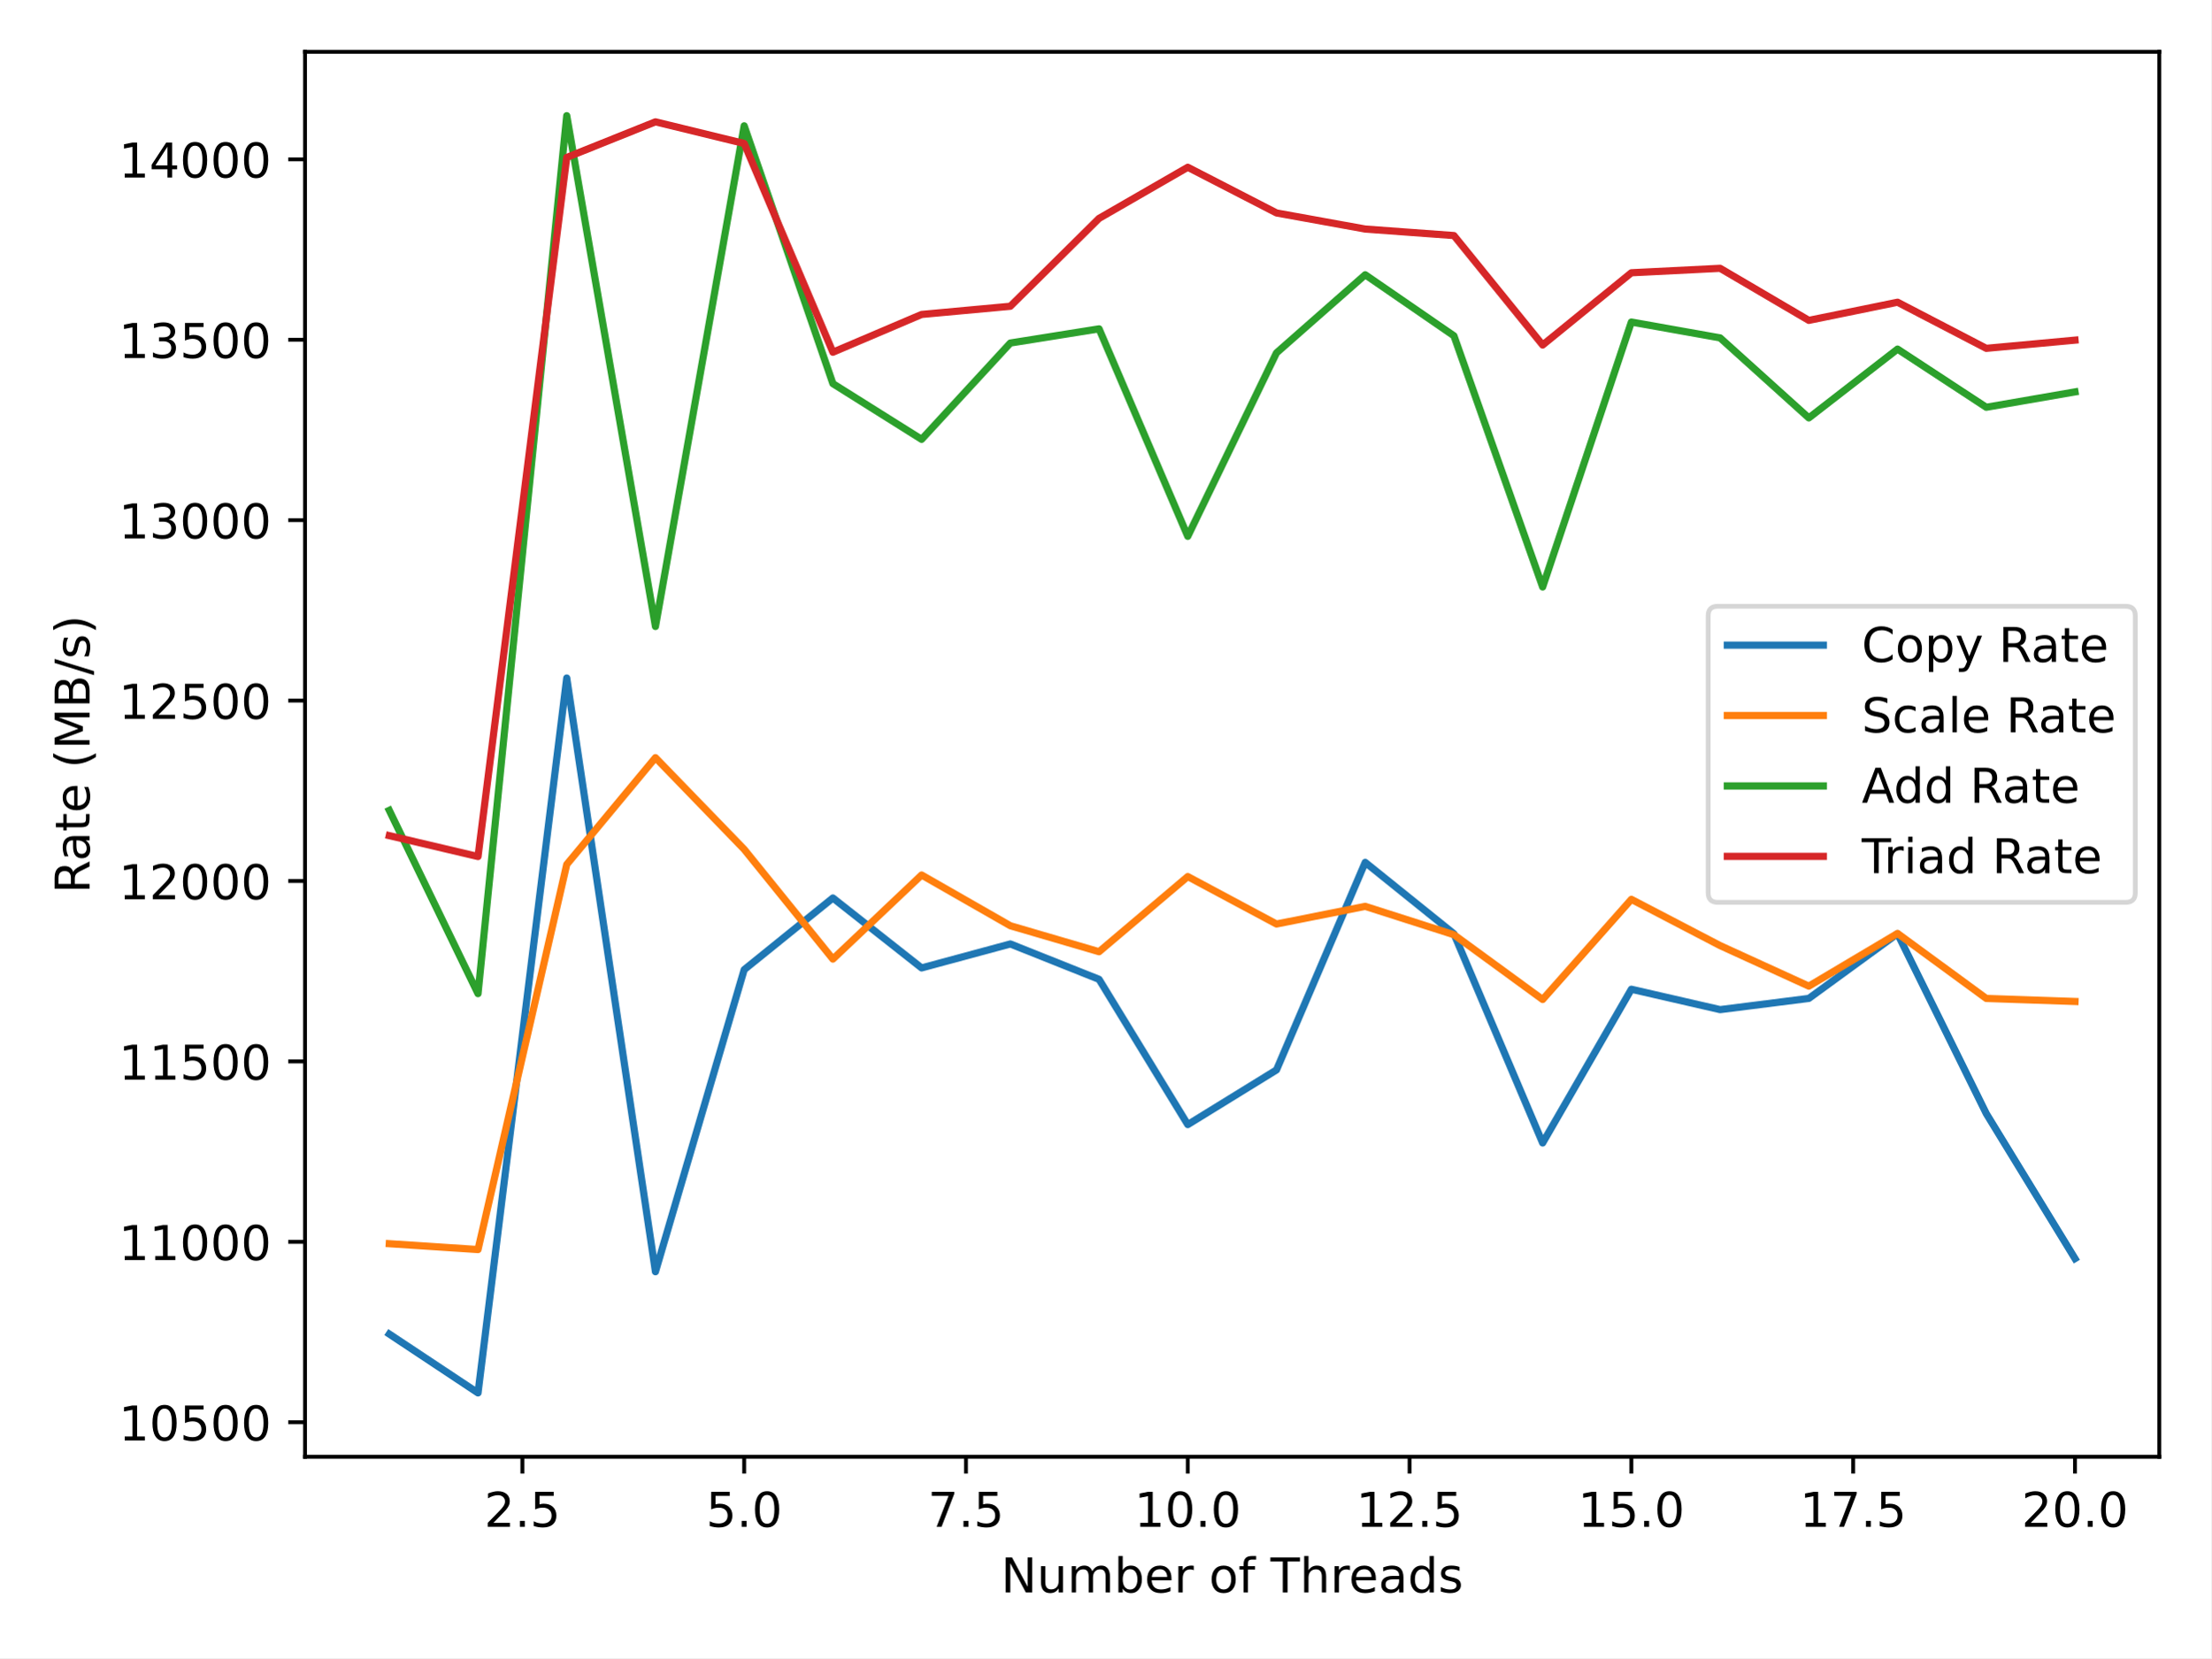
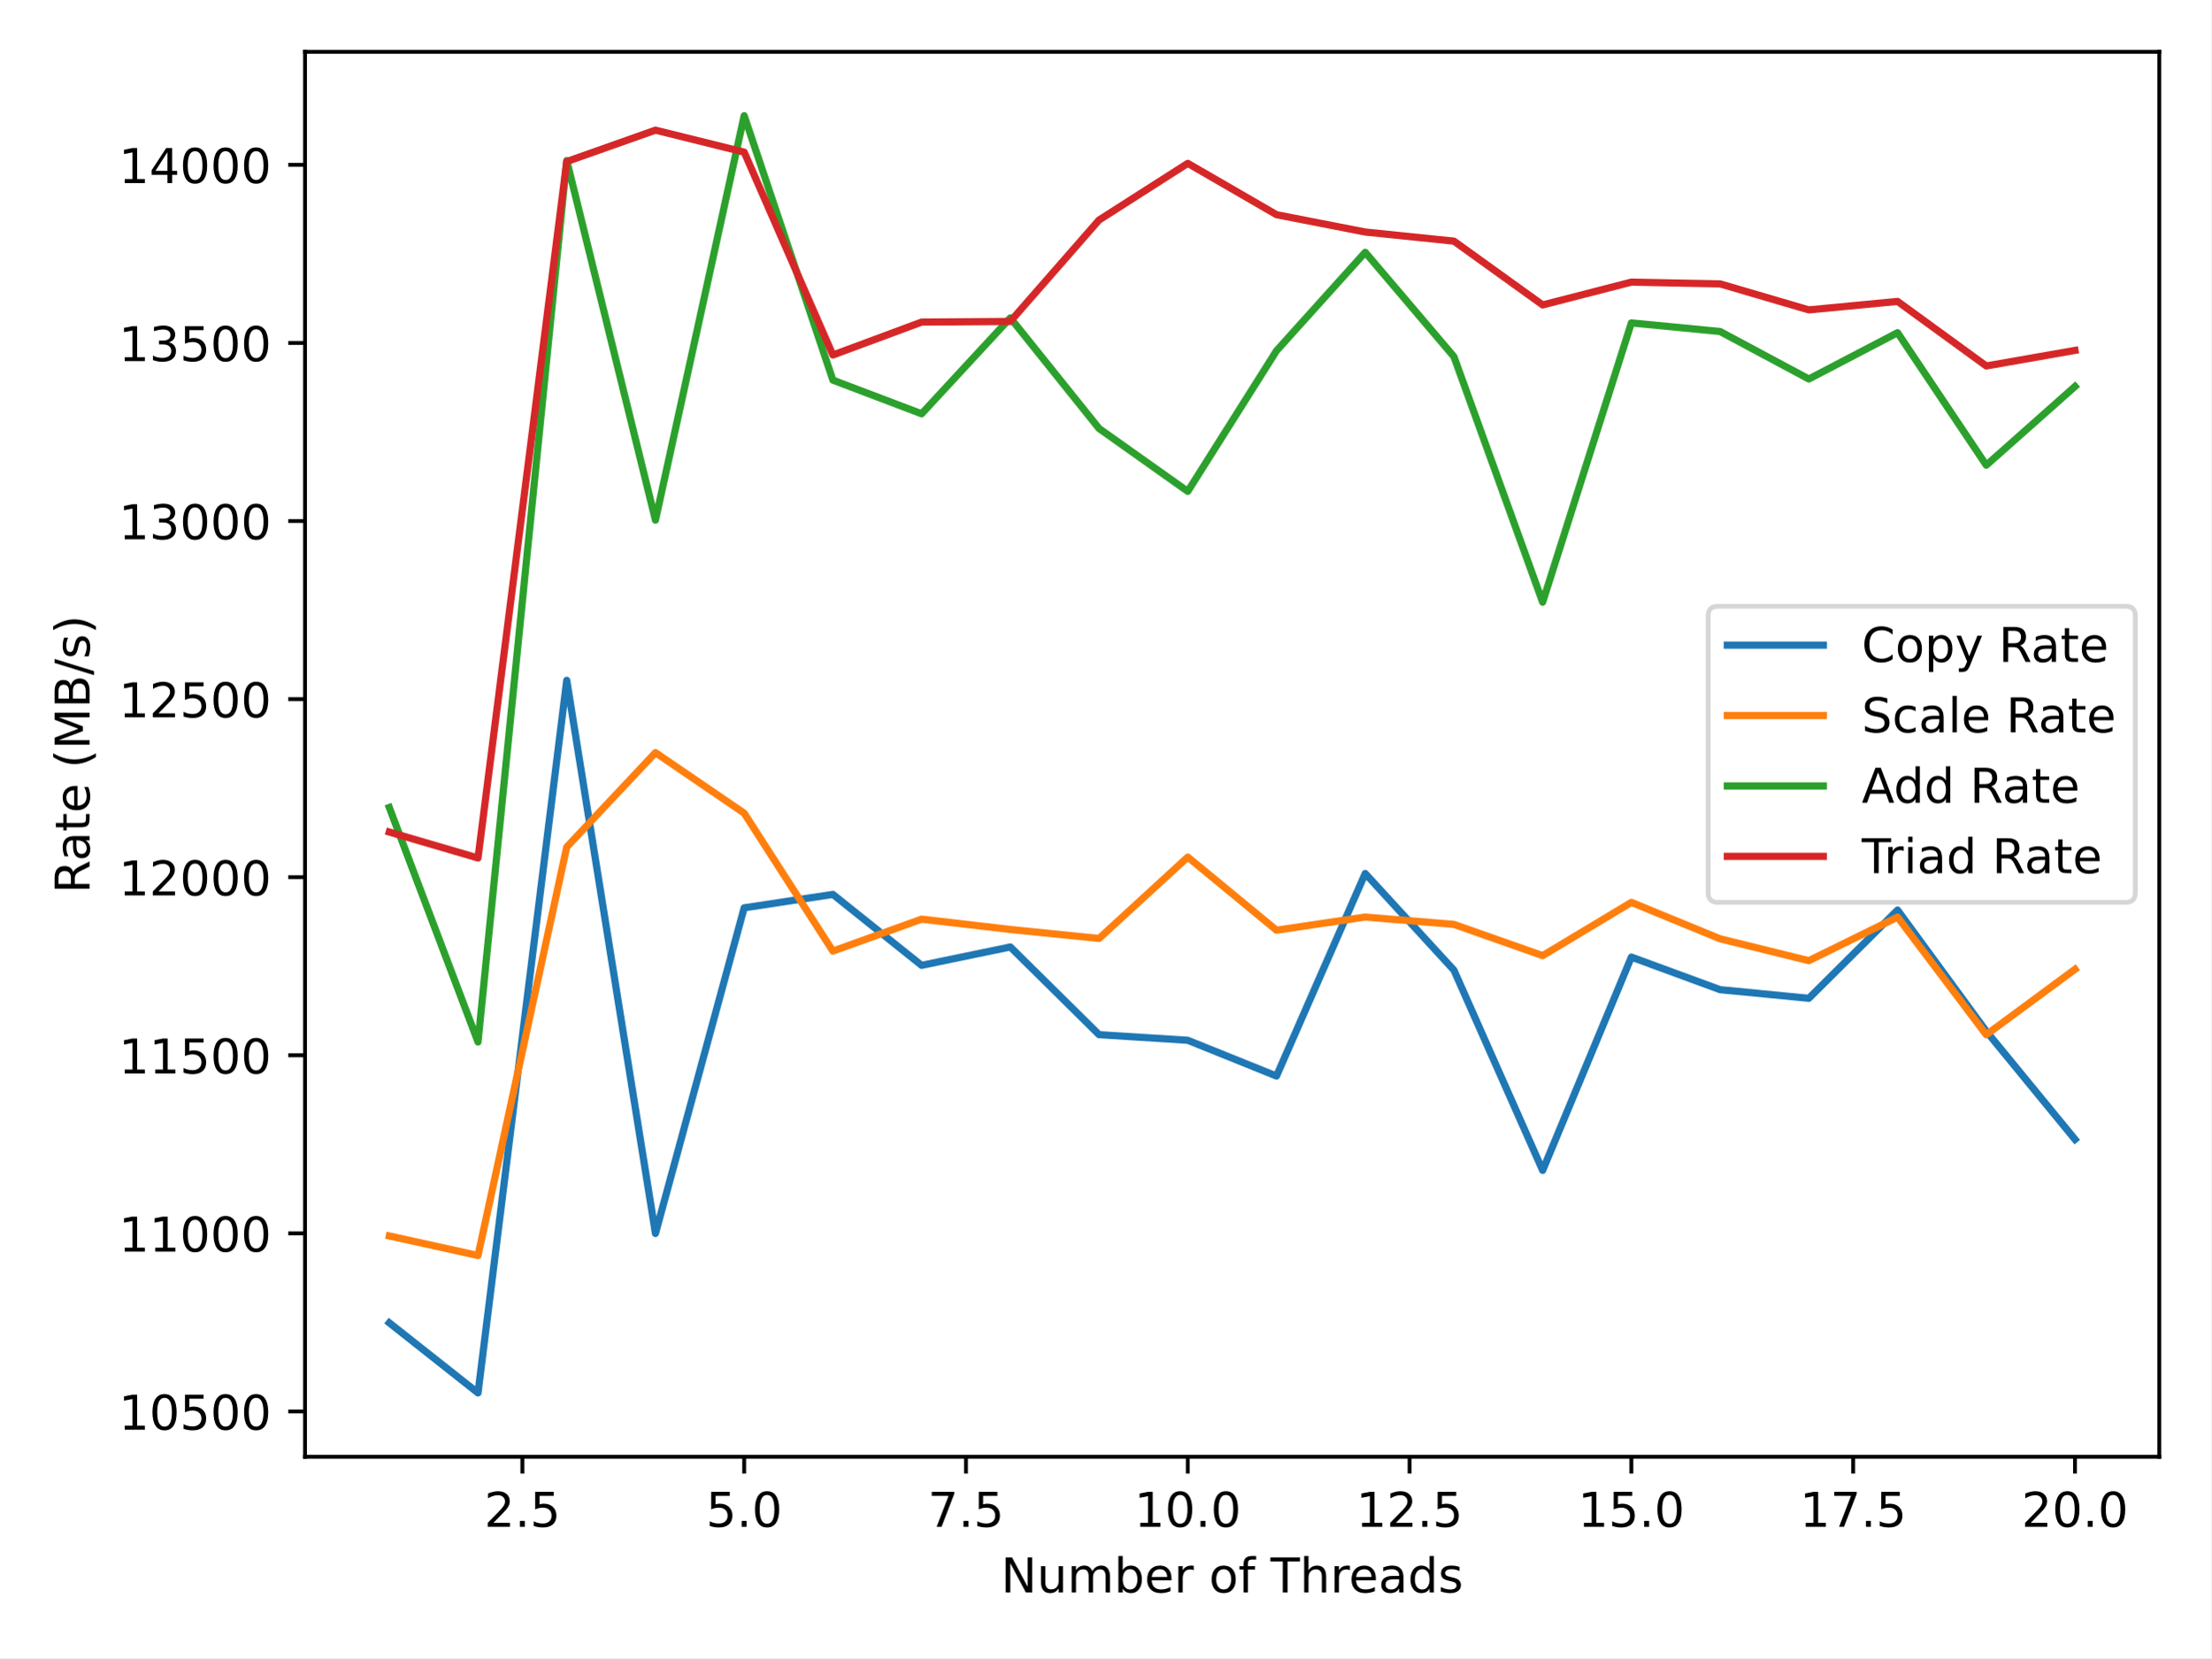
<svg xmlns="http://www.w3.org/2000/svg" xmlns:xlink="http://www.w3.org/1999/xlink" height="345.6pt" version="1.1" viewBox="0 0 460.8 345.6" width="460.8pt">
  <defs>
    <style type="text/css">*{stroke-linecap:butt;stroke-linejoin:round;}</style>
  </defs>
  <g id="figure_1">
    <g id="patch_1">
      <path d="M 0 345.6  L 460.8 345.6  L 460.8 0  L 0 0  z " style="fill:#ffffff;" />
    </g>
    <g id="axes_1">
      <g id="patch_2">
        <path d="M 63.56 303.64  L 450 303.64  L 450 10.8  L 63.56 10.8  z " style="fill:#ffffff;" />
      </g>
      <g id="matplotlib.axis_1">
        <g id="xtick_1">
          <g id="line2d_1">
            <defs>
-               <path d="M 0 0  L 0 3.5  " id="mcc54ba36dd" style="stroke:#000000;stroke-width:0.8;" />
-             </defs>
-             <g>
-               <use style="stroke:#000000;stroke-width:0.8;" x="108.86" xlink:href="#mcc54ba36dd" y="303.64" />
+               <path d="M 0 0  L 0 3.5  " id="mac7d14b081" style="stroke:#000000;stroke-width:0.8;" />
+             </defs>
+             <g>
+               <use style="stroke:#000000;stroke-width:0.8;" x="108.86" xlink:href="#mac7d14b081" y="303.64" />
            </g>
          </g>
          <g id="text_1">
            <g transform="translate(100.9088 318.2384)scale(0.1 -0.1)">
              <defs>
                <path d="M 19.188 8.297  L 53.609 8.297  L 53.609 0  L 7.328 0  L 7.328 8.297  Q 12.938 14.109 22.625 23.891  Q 32.328 33.688 34.812 36.531  Q 39.547 41.844 41.422 45.531  Q 43.312 49.219 43.312 52.781  Q 43.312 58.594 39.234 62.25  Q 35.156 65.922 28.609 65.922  Q 23.969 65.922 18.812 64.312  Q 13.672 62.703 7.812 59.422  L 7.812 69.391  Q 13.766 71.781 18.938 73  Q 24.125 74.219 28.422 74.219  Q 39.75 74.219 46.484 68.547  Q 53.219 62.891 53.219 53.422  Q 53.219 48.922 51.531 44.891  Q 49.859 40.875 45.406 35.406  Q 44.188 33.984 37.641 27.219  Q 31.109 20.453 19.188 8.297  z " id="DejaVuSans-50" />
                <path d="M 10.688 12.406  L 21 12.406  L 21 0  L 10.688 0  z " id="DejaVuSans-46" />
                <path d="M 10.797 72.906  L 49.516 72.906  L 49.516 64.594  L 19.828 64.594  L 19.828 46.734  Q 21.969 47.469 24.109 47.828  Q 26.266 48.188 28.422 48.188  Q 40.625 48.188 47.75 41.5  Q 54.891 34.812 54.891 23.391  Q 54.891 11.625 47.562 5.094  Q 40.234 -1.422 26.906 -1.422  Q 22.312 -1.422 17.547 -0.641  Q 12.797 0.141 7.719 1.703  L 7.719 11.625  Q 12.109 9.234 16.797 8.062  Q 21.484 6.891 26.703 6.891  Q 35.156 6.891 40.078 11.328  Q 45.016 15.766 45.016 23.391  Q 45.016 31 40.078 35.438  Q 35.156 39.891 26.703 39.891  Q 22.75 39.891 18.812 39.016  Q 14.891 38.141 10.797 36.281  z " id="DejaVuSans-53" />
              </defs>
              <use xlink:href="#DejaVuSans-50" />
              <use x="63.623" xlink:href="#DejaVuSans-46" />
              <use x="95.41" xlink:href="#DejaVuSans-53" />
            </g>
          </g>
        </g>
        <g id="xtick_2">
          <g id="line2d_2">
            <g>
-               <use style="stroke:#000000;stroke-width:0.8;" x="155.085" xlink:href="#mcc54ba36dd" y="303.64" />
+               <use style="stroke:#000000;stroke-width:0.8;" x="155.085" xlink:href="#mac7d14b081" y="303.64" />
            </g>
          </g>
          <g id="text_2">
            <g transform="translate(147.1337 318.2384)scale(0.1 -0.1)">
              <defs>
                <path d="M 31.781 66.406  Q 24.172 66.406 20.328 58.906  Q 16.5 51.422 16.5 36.375  Q 16.5 21.391 20.328 13.891  Q 24.172 6.391 31.781 6.391  Q 39.453 6.391 43.281 13.891  Q 47.125 21.391 47.125 36.375  Q 47.125 51.422 43.281 58.906  Q 39.453 66.406 31.781 66.406  z M 31.781 74.219  Q 44.047 74.219 50.516 64.516  Q 56.984 54.828 56.984 36.375  Q 56.984 17.969 50.516 8.266  Q 44.047 -1.422 31.781 -1.422  Q 19.531 -1.422 13.062 8.266  Q 6.594 17.969 6.594 36.375  Q 6.594 54.828 13.062 64.516  Q 19.531 74.219 31.781 74.219  z " id="DejaVuSans-48" />
              </defs>
              <use xlink:href="#DejaVuSans-53" />
              <use x="63.623" xlink:href="#DejaVuSans-46" />
              <use x="95.41" xlink:href="#DejaVuSans-48" />
            </g>
          </g>
        </g>
        <g id="xtick_3">
          <g id="line2d_3">
            <g>
-               <use style="stroke:#000000;stroke-width:0.8;" x="201.31" xlink:href="#mcc54ba36dd" y="303.64" />
+               <use style="stroke:#000000;stroke-width:0.8;" x="201.31" xlink:href="#mac7d14b081" y="303.64" />
            </g>
          </g>
          <g id="text_3">
            <g transform="translate(193.3586 318.2384)scale(0.1 -0.1)">
              <defs>
                <path d="M 8.203 72.906  L 55.078 72.906  L 55.078 68.703  L 28.609 0  L 18.312 0  L 43.219 64.594  L 8.203 64.594  z " id="DejaVuSans-55" />
              </defs>
              <use xlink:href="#DejaVuSans-55" />
              <use x="63.623" xlink:href="#DejaVuSans-46" />
              <use x="95.41" xlink:href="#DejaVuSans-53" />
            </g>
          </g>
        </g>
        <g id="xtick_4">
          <g id="line2d_4">
            <g>
-               <use style="stroke:#000000;stroke-width:0.8;" x="247.535" xlink:href="#mcc54ba36dd" y="303.64" />
+               <use style="stroke:#000000;stroke-width:0.8;" x="247.535" xlink:href="#mac7d14b081" y="303.64" />
            </g>
          </g>
          <g id="text_4">
            <g transform="translate(236.4022 318.2384)scale(0.1 -0.1)">
              <defs>
                <path d="M 12.406 8.297  L 28.516 8.297  L 28.516 63.922  L 10.984 60.406  L 10.984 69.391  L 28.422 72.906  L 38.281 72.906  L 38.281 8.297  L 54.391 8.297  L 54.391 0  L 12.406 0  z " id="DejaVuSans-49" />
              </defs>
              <use xlink:href="#DejaVuSans-49" />
              <use x="63.623" xlink:href="#DejaVuSans-48" />
              <use x="127.246" xlink:href="#DejaVuSans-46" />
              <use x="159.033" xlink:href="#DejaVuSans-48" />
            </g>
          </g>
        </g>
        <g id="xtick_5">
          <g id="line2d_5">
            <g>
-               <use style="stroke:#000000;stroke-width:0.8;" x="293.76" xlink:href="#mcc54ba36dd" y="303.64" />
+               <use style="stroke:#000000;stroke-width:0.8;" x="293.76" xlink:href="#mac7d14b081" y="303.64" />
            </g>
          </g>
          <g id="text_5">
            <g transform="translate(282.6271 318.2384)scale(0.1 -0.1)">
              <use xlink:href="#DejaVuSans-49" />
              <use x="63.623" xlink:href="#DejaVuSans-50" />
              <use x="127.246" xlink:href="#DejaVuSans-46" />
              <use x="159.033" xlink:href="#DejaVuSans-53" />
            </g>
          </g>
        </g>
        <g id="xtick_6">
          <g id="line2d_6">
            <g>
-               <use style="stroke:#000000;stroke-width:0.8;" x="339.985" xlink:href="#mcc54ba36dd" y="303.64" />
+               <use style="stroke:#000000;stroke-width:0.8;" x="339.985" xlink:href="#mac7d14b081" y="303.64" />
            </g>
          </g>
          <g id="text_6">
            <g transform="translate(328.852 318.2384)scale(0.1 -0.1)">
              <use xlink:href="#DejaVuSans-49" />
              <use x="63.623" xlink:href="#DejaVuSans-53" />
              <use x="127.246" xlink:href="#DejaVuSans-46" />
              <use x="159.033" xlink:href="#DejaVuSans-48" />
            </g>
          </g>
        </g>
        <g id="xtick_7">
          <g id="line2d_7">
            <g>
-               <use style="stroke:#000000;stroke-width:0.8;" x="386.21" xlink:href="#mcc54ba36dd" y="303.64" />
+               <use style="stroke:#000000;stroke-width:0.8;" x="386.21" xlink:href="#mac7d14b081" y="303.64" />
            </g>
          </g>
          <g id="text_7">
            <g transform="translate(375.0769 318.2384)scale(0.1 -0.1)">
              <use xlink:href="#DejaVuSans-49" />
              <use x="63.623" xlink:href="#DejaVuSans-55" />
              <use x="127.246" xlink:href="#DejaVuSans-46" />
              <use x="159.033" xlink:href="#DejaVuSans-53" />
            </g>
          </g>
        </g>
        <g id="xtick_8">
          <g id="line2d_8">
            <g>
-               <use style="stroke:#000000;stroke-width:0.8;" x="432.435" xlink:href="#mcc54ba36dd" y="303.64" />
+               <use style="stroke:#000000;stroke-width:0.8;" x="432.435" xlink:href="#mac7d14b081" y="303.64" />
            </g>
          </g>
          <g id="text_8">
            <g transform="translate(421.3017 318.2384)scale(0.1 -0.1)">
              <use xlink:href="#DejaVuSans-50" />
              <use x="63.623" xlink:href="#DejaVuSans-48" />
              <use x="127.246" xlink:href="#DejaVuSans-46" />
              <use x="159.033" xlink:href="#DejaVuSans-48" />
            </g>
          </g>
        </g>
        <g id="text_9">
          <g transform="translate(208.6113 331.9166)scale(0.1 -0.1)">
            <defs>
              <path d="M 9.812 72.906  L 23.094 72.906  L 55.422 11.922  L 55.422 72.906  L 64.984 72.906  L 64.984 0  L 51.703 0  L 19.391 60.984  L 19.391 0  L 9.812 0  z " id="DejaVuSans-78" />
              <path d="M 8.5 21.578  L 8.5 54.688  L 17.484 54.688  L 17.484 21.922  Q 17.484 14.156 20.5 10.266  Q 23.531 6.391 29.594 6.391  Q 36.859 6.391 41.078 11.031  Q 45.312 15.672 45.312 23.688  L 45.312 54.688  L 54.297 54.688  L 54.297 0  L 45.312 0  L 45.312 8.406  Q 42.047 3.422 37.719 1  Q 33.406 -1.422 27.688 -1.422  Q 18.266 -1.422 13.375 4.438  Q 8.5 10.297 8.5 21.578  z M 31.109 56  z " id="DejaVuSans-117" />
              <path d="M 52 44.188  Q 55.375 50.25 60.062 53.125  Q 64.75 56 71.094 56  Q 79.641 56 84.281 50.016  Q 88.922 44.047 88.922 33.016  L 88.922 0  L 79.891 0  L 79.891 32.719  Q 79.891 40.578 77.094 44.375  Q 74.312 48.188 68.609 48.188  Q 61.625 48.188 57.562 43.547  Q 53.516 38.922 53.516 30.906  L 53.516 0  L 44.484 0  L 44.484 32.719  Q 44.484 40.625 41.703 44.406  Q 38.922 48.188 33.109 48.188  Q 26.219 48.188 22.156 43.531  Q 18.109 38.875 18.109 30.906  L 18.109 0  L 9.078 0  L 9.078 54.688  L 18.109 54.688  L 18.109 46.188  Q 21.188 51.219 25.484 53.609  Q 29.781 56 35.688 56  Q 41.656 56 45.828 52.969  Q 50 49.953 52 44.188  z " id="DejaVuSans-109" />
              <path d="M 48.688 27.297  Q 48.688 37.203 44.609 42.844  Q 40.531 48.484 33.406 48.484  Q 26.266 48.484 22.188 42.844  Q 18.109 37.203 18.109 27.297  Q 18.109 17.391 22.188 11.75  Q 26.266 6.109 33.406 6.109  Q 40.531 6.109 44.609 11.75  Q 48.688 17.391 48.688 27.297  z M 18.109 46.391  Q 20.953 51.266 25.266 53.625  Q 29.594 56 35.594 56  Q 45.562 56 51.781 48.094  Q 58.016 40.188 58.016 27.297  Q 58.016 14.406 51.781 6.484  Q 45.562 -1.422 35.594 -1.422  Q 29.594 -1.422 25.266 0.953  Q 20.953 3.328 18.109 8.203  L 18.109 0  L 9.078 0  L 9.078 75.984  L 18.109 75.984  z " id="DejaVuSans-98" />
              <path d="M 56.203 29.594  L 56.203 25.203  L 14.891 25.203  Q 15.484 15.922 20.484 11.062  Q 25.484 6.203 34.422 6.203  Q 39.594 6.203 44.453 7.469  Q 49.312 8.734 54.109 11.281  L 54.109 2.781  Q 49.266 0.734 44.188 -0.344  Q 39.109 -1.422 33.891 -1.422  Q 20.797 -1.422 13.156 6.188  Q 5.516 13.812 5.516 26.812  Q 5.516 40.234 12.766 48.109  Q 20.016 56 32.328 56  Q 43.359 56 49.781 48.891  Q 56.203 41.797 56.203 29.594  z M 47.219 32.234  Q 47.125 39.594 43.094 43.984  Q 39.062 48.391 32.422 48.391  Q 24.906 48.391 20.391 44.141  Q 15.875 39.891 15.188 32.172  z " id="DejaVuSans-101" />
              <path d="M 41.109 46.297  Q 39.594 47.172 37.812 47.578  Q 36.031 48 33.891 48  Q 26.266 48 22.188 43.047  Q 18.109 38.094 18.109 28.812  L 18.109 0  L 9.078 0  L 9.078 54.688  L 18.109 54.688  L 18.109 46.188  Q 20.953 51.172 25.484 53.578  Q 30.031 56 36.531 56  Q 37.453 56 38.578 55.875  Q 39.703 55.766 41.062 55.516  z " id="DejaVuSans-114" />
              <path id="DejaVuSans-32" />
              <path d="M 30.609 48.391  Q 23.391 48.391 19.188 42.75  Q 14.984 37.109 14.984 27.297  Q 14.984 17.484 19.156 11.844  Q 23.344 6.203 30.609 6.203  Q 37.797 6.203 41.984 11.859  Q 46.188 17.531 46.188 27.297  Q 46.188 37.016 41.984 42.703  Q 37.797 48.391 30.609 48.391  z M 30.609 56  Q 42.328 56 49.016 48.375  Q 55.719 40.766 55.719 27.297  Q 55.719 13.875 49.016 6.219  Q 42.328 -1.422 30.609 -1.422  Q 18.844 -1.422 12.172 6.219  Q 5.516 13.875 5.516 27.297  Q 5.516 40.766 12.172 48.375  Q 18.844 56 30.609 56  z " id="DejaVuSans-111" />
              <path d="M 37.109 75.984  L 37.109 68.5  L 28.516 68.5  Q 23.688 68.5 21.797 66.547  Q 19.922 64.594 19.922 59.516  L 19.922 54.688  L 34.719 54.688  L 34.719 47.703  L 19.922 47.703  L 19.922 0  L 10.891 0  L 10.891 47.703  L 2.297 47.703  L 2.297 54.688  L 10.891 54.688  L 10.891 58.5  Q 10.891 67.625 15.141 71.797  Q 19.391 75.984 28.609 75.984  z " id="DejaVuSans-102" />
              <path d="M -0.297 72.906  L 61.375 72.906  L 61.375 64.594  L 35.5 64.594  L 35.5 0  L 25.594 0  L 25.594 64.594  L -0.297 64.594  z " id="DejaVuSans-84" />
              <path d="M 54.891 33.016  L 54.891 0  L 45.906 0  L 45.906 32.719  Q 45.906 40.484 42.875 44.328  Q 39.844 48.188 33.797 48.188  Q 26.516 48.188 22.312 43.547  Q 18.109 38.922 18.109 30.906  L 18.109 0  L 9.078 0  L 9.078 75.984  L 18.109 75.984  L 18.109 46.188  Q 21.344 51.125 25.703 53.562  Q 30.078 56 35.797 56  Q 45.219 56 50.047 50.172  Q 54.891 44.344 54.891 33.016  z " id="DejaVuSans-104" />
              <path d="M 34.281 27.484  Q 23.391 27.484 19.188 25  Q 14.984 22.516 14.984 16.5  Q 14.984 11.719 18.141 8.906  Q 21.297 6.109 26.703 6.109  Q 34.188 6.109 38.703 11.406  Q 43.219 16.703 43.219 25.484  L 43.219 27.484  z M 52.203 31.203  L 52.203 0  L 43.219 0  L 43.219 8.297  Q 40.141 3.328 35.547 0.953  Q 30.953 -1.422 24.312 -1.422  Q 15.922 -1.422 10.953 3.297  Q 6 8.016 6 15.922  Q 6 25.141 12.172 29.828  Q 18.359 34.516 30.609 34.516  L 43.219 34.516  L 43.219 35.406  Q 43.219 41.609 39.141 45  Q 35.062 48.391 27.688 48.391  Q 23 48.391 18.547 47.266  Q 14.109 46.141 10.016 43.891  L 10.016 52.203  Q 14.938 54.109 19.578 55.047  Q 24.219 56 28.609 56  Q 40.484 56 46.344 49.844  Q 52.203 43.703 52.203 31.203  z " id="DejaVuSans-97" />
              <path d="M 45.406 46.391  L 45.406 75.984  L 54.391 75.984  L 54.391 0  L 45.406 0  L 45.406 8.203  Q 42.578 3.328 38.25 0.953  Q 33.938 -1.422 27.875 -1.422  Q 17.969 -1.422 11.734 6.484  Q 5.516 14.406 5.516 27.297  Q 5.516 40.188 11.734 48.094  Q 17.969 56 27.875 56  Q 33.938 56 38.25 53.625  Q 42.578 51.266 45.406 46.391  z M 14.797 27.297  Q 14.797 17.391 18.875 11.75  Q 22.953 6.109 30.078 6.109  Q 37.203 6.109 41.297 11.75  Q 45.406 17.391 45.406 27.297  Q 45.406 37.203 41.297 42.844  Q 37.203 48.484 30.078 48.484  Q 22.953 48.484 18.875 42.844  Q 14.797 37.203 14.797 27.297  z " id="DejaVuSans-100" />
              <path d="M 44.281 53.078  L 44.281 44.578  Q 40.484 46.531 36.375 47.5  Q 32.281 48.484 27.875 48.484  Q 21.188 48.484 17.844 46.438  Q 14.5 44.391 14.5 40.281  Q 14.5 37.156 16.891 35.375  Q 19.281 33.594 26.516 31.984  L 29.594 31.297  Q 39.156 29.25 43.188 25.516  Q 47.219 21.781 47.219 15.094  Q 47.219 7.469 41.188 3.016  Q 35.156 -1.422 24.609 -1.422  Q 20.219 -1.422 15.453 -0.562  Q 10.688 0.297 5.422 2  L 5.422 11.281  Q 10.406 8.688 15.234 7.391  Q 20.062 6.109 24.812 6.109  Q 31.156 6.109 34.562 8.281  Q 37.984 10.453 37.984 14.406  Q 37.984 18.062 35.516 20.016  Q 33.062 21.969 24.703 23.781  L 21.578 24.516  Q 13.234 26.266 9.516 29.906  Q 5.812 33.547 5.812 39.891  Q 5.812 47.609 11.281 51.797  Q 16.75 56 26.812 56  Q 31.781 56 36.172 55.266  Q 40.578 54.547 44.281 53.078  z " id="DejaVuSans-115" />
            </defs>
            <use xlink:href="#DejaVuSans-78" />
            <use x="74.805" xlink:href="#DejaVuSans-117" />
            <use x="138.184" xlink:href="#DejaVuSans-109" />
            <use x="235.596" xlink:href="#DejaVuSans-98" />
            <use x="299.072" xlink:href="#DejaVuSans-101" />
            <use x="360.596" xlink:href="#DejaVuSans-114" />
            <use x="401.709" xlink:href="#DejaVuSans-32" />
            <use x="433.496" xlink:href="#DejaVuSans-111" />
            <use x="494.678" xlink:href="#DejaVuSans-102" />
            <use x="529.883" xlink:href="#DejaVuSans-32" />
            <use x="561.67" xlink:href="#DejaVuSans-84" />
            <use x="622.754" xlink:href="#DejaVuSans-104" />
            <use x="686.133" xlink:href="#DejaVuSans-114" />
            <use x="724.996" xlink:href="#DejaVuSans-101" />
            <use x="786.52" xlink:href="#DejaVuSans-97" />
            <use x="847.799" xlink:href="#DejaVuSans-100" />
            <use x="911.275" xlink:href="#DejaVuSans-115" />
          </g>
        </g>
      </g>
      <g id="matplotlib.axis_2">
        <g id="ytick_1">
          <g id="line2d_9">
            <defs>
-               <path d="M 0 0  L -3.5 0  " id="m4ce6d93bad" style="stroke:#000000;stroke-width:0.8;" />
-             </defs>
-             <g>
-               <use style="stroke:#000000;stroke-width:0.8;" x="63.56" xlink:href="#m4ce6d93bad" y="296.444" />
+               <path d="M 0 0  L -3.5 0  " id="mea3aea7894" style="stroke:#000000;stroke-width:0.8;" />
+             </defs>
+             <g>
+               <use style="stroke:#000000;stroke-width:0.8;" x="63.56" xlink:href="#mea3aea7894" y="294.197" />
            </g>
          </g>
          <g id="text_10">
-             <g transform="translate(24.7475 300.243)scale(0.1 -0.1)">
+             <g transform="translate(24.7475 297.9963)scale(0.1 -0.1)">
              <use xlink:href="#DejaVuSans-49" />
              <use x="63.623" xlink:href="#DejaVuSans-48" />
              <use x="127.246" xlink:href="#DejaVuSans-53" />
              <use x="190.869" xlink:href="#DejaVuSans-48" />
              <use x="254.492" xlink:href="#DejaVuSans-48" />
            </g>
          </g>
        </g>
        <g id="ytick_2">
          <g id="line2d_10">
            <g>
-               <use style="stroke:#000000;stroke-width:0.8;" x="63.56" xlink:href="#m4ce6d93bad" y="258.838" />
+               <use style="stroke:#000000;stroke-width:0.8;" x="63.56" xlink:href="#mea3aea7894" y="257.076" />
            </g>
          </g>
          <g id="text_11">
-             <g transform="translate(24.7475 262.6373)scale(0.1 -0.1)">
+             <g transform="translate(24.7475 260.8752)scale(0.1 -0.1)">
              <use xlink:href="#DejaVuSans-49" />
              <use x="63.623" xlink:href="#DejaVuSans-49" />
              <use x="127.246" xlink:href="#DejaVuSans-48" />
              <use x="190.869" xlink:href="#DejaVuSans-48" />
              <use x="254.492" xlink:href="#DejaVuSans-48" />
            </g>
          </g>
        </g>
        <g id="ytick_3">
          <g id="line2d_11">
            <g>
-               <use style="stroke:#000000;stroke-width:0.8;" x="63.56" xlink:href="#m4ce6d93bad" y="221.232" />
+               <use style="stroke:#000000;stroke-width:0.8;" x="63.56" xlink:href="#mea3aea7894" y="219.955" />
            </g>
          </g>
          <g id="text_12">
-             <g transform="translate(24.7475 225.0316)scale(0.1 -0.1)">
+             <g transform="translate(24.7475 223.754)scale(0.1 -0.1)">
              <use xlink:href="#DejaVuSans-49" />
              <use x="63.623" xlink:href="#DejaVuSans-49" />
              <use x="127.246" xlink:href="#DejaVuSans-53" />
              <use x="190.869" xlink:href="#DejaVuSans-48" />
              <use x="254.492" xlink:href="#DejaVuSans-48" />
            </g>
          </g>
        </g>
        <g id="ytick_4">
          <g id="line2d_12">
            <g>
-               <use style="stroke:#000000;stroke-width:0.8;" x="63.56" xlink:href="#m4ce6d93bad" y="183.627" />
+               <use style="stroke:#000000;stroke-width:0.8;" x="63.56" xlink:href="#mea3aea7894" y="182.834" />
            </g>
          </g>
          <g id="text_13">
-             <g transform="translate(24.7475 187.4259)scale(0.1 -0.1)">
+             <g transform="translate(24.7475 186.6328)scale(0.1 -0.1)">
              <use xlink:href="#DejaVuSans-49" />
              <use x="63.623" xlink:href="#DejaVuSans-50" />
              <use x="127.246" xlink:href="#DejaVuSans-48" />
              <use x="190.869" xlink:href="#DejaVuSans-48" />
              <use x="254.492" xlink:href="#DejaVuSans-48" />
            </g>
          </g>
        </g>
        <g id="ytick_5">
          <g id="line2d_13">
            <g>
-               <use style="stroke:#000000;stroke-width:0.8;" x="63.56" xlink:href="#m4ce6d93bad" y="146.021" />
+               <use style="stroke:#000000;stroke-width:0.8;" x="63.56" xlink:href="#mea3aea7894" y="145.712" />
            </g>
          </g>
          <g id="text_14">
-             <g transform="translate(24.7475 149.8202)scale(0.1 -0.1)">
+             <g transform="translate(24.7475 149.5117)scale(0.1 -0.1)">
              <use xlink:href="#DejaVuSans-49" />
              <use x="63.623" xlink:href="#DejaVuSans-50" />
              <use x="127.246" xlink:href="#DejaVuSans-53" />
              <use x="190.869" xlink:href="#DejaVuSans-48" />
              <use x="254.492" xlink:href="#DejaVuSans-48" />
            </g>
          </g>
        </g>
        <g id="ytick_6">
          <g id="line2d_14">
            <g>
-               <use style="stroke:#000000;stroke-width:0.8;" x="63.56" xlink:href="#m4ce6d93bad" y="108.415" />
+               <use style="stroke:#000000;stroke-width:0.8;" x="63.56" xlink:href="#mea3aea7894" y="108.591" />
            </g>
          </g>
          <g id="text_15">
-             <g transform="translate(24.7475 112.2146)scale(0.1 -0.1)">
+             <g transform="translate(24.7475 112.3905)scale(0.1 -0.1)">
              <defs>
                <path d="M 40.578 39.312  Q 47.656 37.797 51.625 33  Q 55.609 28.219 55.609 21.188  Q 55.609 10.406 48.188 4.484  Q 40.766 -1.422 27.094 -1.422  Q 22.516 -1.422 17.656 -0.516  Q 12.797 0.391 7.625 2.203  L 7.625 11.719  Q 11.719 9.328 16.594 8.109  Q 21.484 6.891 26.812 6.891  Q 36.078 6.891 40.938 10.547  Q 45.797 14.203 45.797 21.188  Q 45.797 27.641 41.281 31.266  Q 36.766 34.906 28.719 34.906  L 20.219 34.906  L 20.219 43.016  L 29.109 43.016  Q 36.375 43.016 40.234 45.922  Q 44.094 48.828 44.094 54.297  Q 44.094 59.906 40.109 62.906  Q 36.141 65.922 28.719 65.922  Q 24.656 65.922 20.016 65.031  Q 15.375 64.156 9.812 62.312  L 9.812 71.094  Q 15.438 72.656 20.344 73.438  Q 25.25 74.219 29.594 74.219  Q 40.828 74.219 47.359 69.109  Q 53.906 64.016 53.906 55.328  Q 53.906 49.266 50.438 45.094  Q 46.969 40.922 40.578 39.312  z " id="DejaVuSans-51" />
              </defs>
              <use xlink:href="#DejaVuSans-49" />
              <use x="63.623" xlink:href="#DejaVuSans-51" />
              <use x="127.246" xlink:href="#DejaVuSans-48" />
              <use x="190.869" xlink:href="#DejaVuSans-48" />
              <use x="254.492" xlink:href="#DejaVuSans-48" />
            </g>
          </g>
        </g>
        <g id="ytick_7">
          <g id="line2d_15">
            <g>
-               <use style="stroke:#000000;stroke-width:0.8;" x="63.56" xlink:href="#m4ce6d93bad" y="70.81" />
+               <use style="stroke:#000000;stroke-width:0.8;" x="63.56" xlink:href="#mea3aea7894" y="71.47" />
            </g>
          </g>
          <g id="text_16">
-             <g transform="translate(24.7475 74.60887)scale(0.1 -0.1)">
+             <g transform="translate(24.7475 75.26932)scale(0.1 -0.1)">
              <use xlink:href="#DejaVuSans-49" />
              <use x="63.623" xlink:href="#DejaVuSans-51" />
              <use x="127.246" xlink:href="#DejaVuSans-53" />
              <use x="190.869" xlink:href="#DejaVuSans-48" />
              <use x="254.492" xlink:href="#DejaVuSans-48" />
            </g>
          </g>
        </g>
        <g id="ytick_8">
          <g id="line2d_16">
            <g>
-               <use style="stroke:#000000;stroke-width:0.8;" x="63.56" xlink:href="#m4ce6d93bad" y="33.204" />
+               <use style="stroke:#000000;stroke-width:0.8;" x="63.56" xlink:href="#mea3aea7894" y="34.349" />
            </g>
          </g>
          <g id="text_17">
-             <g transform="translate(24.7475 37.00318)scale(0.1 -0.1)">
+             <g transform="translate(24.7475 38.14815)scale(0.1 -0.1)">
              <defs>
                <path d="M 37.797 64.312  L 12.891 25.391  L 37.797 25.391  z M 35.203 72.906  L 47.609 72.906  L 47.609 25.391  L 58.016 25.391  L 58.016 17.188  L 47.609 17.188  L 47.609 0  L 37.797 0  L 37.797 17.188  L 4.891 17.188  L 4.891 26.703  z " id="DejaVuSans-52" />
              </defs>
              <use xlink:href="#DejaVuSans-49" />
              <use x="63.623" xlink:href="#DejaVuSans-52" />
              <use x="127.246" xlink:href="#DejaVuSans-48" />
              <use x="190.869" xlink:href="#DejaVuSans-48" />
              <use x="254.492" xlink:href="#DejaVuSans-48" />
            </g>
          </g>
        </g>
        <g id="text_18">
          <g transform="translate(18.66781 186.2067)rotate(-90)scale(0.1 -0.1)">
            <defs>
              <path d="M 44.391 34.188  Q 47.562 33.109 50.562 29.594  Q 53.562 26.078 56.594 19.922  L 66.609 0  L 56 0  L 46.688 18.703  Q 43.062 26.031 39.672 28.422  Q 36.281 30.812 30.422 30.812  L 19.672 30.812  L 19.672 0  L 9.812 0  L 9.812 72.906  L 32.078 72.906  Q 44.578 72.906 50.734 67.672  Q 56.891 62.453 56.891 51.906  Q 56.891 45.016 53.688 40.469  Q 50.484 35.938 44.391 34.188  z M 19.672 64.797  L 19.672 38.922  L 32.078 38.922  Q 39.203 38.922 42.844 42.219  Q 46.484 45.516 46.484 51.906  Q 46.484 58.297 42.844 61.547  Q 39.203 64.797 32.078 64.797  z " id="DejaVuSans-82" />
              <path d="M 18.312 70.219  L 18.312 54.688  L 36.812 54.688  L 36.812 47.703  L 18.312 47.703  L 18.312 18.016  Q 18.312 11.328 20.141 9.422  Q 21.969 7.516 27.594 7.516  L 36.812 7.516  L 36.812 0  L 27.594 0  Q 17.188 0 13.234 3.875  Q 9.281 7.766 9.281 18.016  L 9.281 47.703  L 2.688 47.703  L 2.688 54.688  L 9.281 54.688  L 9.281 70.219  z " id="DejaVuSans-116" />
              <path d="M 31 75.875  Q 24.469 64.656 21.281 53.656  Q 18.109 42.672 18.109 31.391  Q 18.109 20.125 21.312 9.062  Q 24.516 -2 31 -13.188  L 23.188 -13.188  Q 15.875 -1.703 12.234 9.375  Q 8.594 20.453 8.594 31.391  Q 8.594 42.281 12.203 53.312  Q 15.828 64.359 23.188 75.875  z " id="DejaVuSans-40" />
              <path d="M 9.812 72.906  L 24.516 72.906  L 43.109 23.297  L 61.812 72.906  L 76.516 72.906  L 76.516 0  L 66.891 0  L 66.891 64.016  L 48.094 14.016  L 38.188 14.016  L 19.391 64.016  L 19.391 0  L 9.812 0  z " id="DejaVuSans-77" />
              <path d="M 19.672 34.812  L 19.672 8.109  L 35.5 8.109  Q 43.453 8.109 47.281 11.406  Q 51.125 14.703 51.125 21.484  Q 51.125 28.328 47.281 31.562  Q 43.453 34.812 35.5 34.812  z M 19.672 64.797  L 19.672 42.828  L 34.281 42.828  Q 41.5 42.828 45.031 45.531  Q 48.578 48.25 48.578 53.812  Q 48.578 59.328 45.031 62.062  Q 41.5 64.797 34.281 64.797  z M 9.812 72.906  L 35.016 72.906  Q 46.297 72.906 52.391 68.219  Q 58.5 63.531 58.5 54.891  Q 58.5 48.188 55.375 44.234  Q 52.25 40.281 46.188 39.312  Q 53.469 37.75 57.5 32.781  Q 61.531 27.828 61.531 20.406  Q 61.531 10.641 54.891 5.312  Q 48.25 0 35.984 0  L 9.812 0  z " id="DejaVuSans-66" />
              <path d="M 25.391 72.906  L 33.688 72.906  L 8.297 -9.281  L 0 -9.281  z " id="DejaVuSans-47" />
              <path d="M 8.016 75.875  L 15.828 75.875  Q 23.141 64.359 26.781 53.312  Q 30.422 42.281 30.422 31.391  Q 30.422 20.453 26.781 9.375  Q 23.141 -1.703 15.828 -13.188  L 8.016 -13.188  Q 14.5 -2 17.703 9.062  Q 20.906 20.125 20.906 31.391  Q 20.906 42.672 17.703 53.656  Q 14.5 64.656 8.016 75.875  z " id="DejaVuSans-41" />
            </defs>
            <use xlink:href="#DejaVuSans-82" />
            <use x="67.232" xlink:href="#DejaVuSans-97" />
            <use x="128.512" xlink:href="#DejaVuSans-116" />
            <use x="167.721" xlink:href="#DejaVuSans-101" />
            <use x="229.244" xlink:href="#DejaVuSans-32" />
            <use x="261.031" xlink:href="#DejaVuSans-40" />
            <use x="300.045" xlink:href="#DejaVuSans-77" />
            <use x="386.324" xlink:href="#DejaVuSans-66" />
            <use x="454.928" xlink:href="#DejaVuSans-47" />
            <use x="488.619" xlink:href="#DejaVuSans-115" />
            <use x="540.719" xlink:href="#DejaVuSans-41" />
          </g>
        </g>
      </g>
      <g id="line2d_17">
-         <path clip-path="url(#pa37aa6c17a)" d="M 81.125 278.062  L 99.615 290.329  L 118.105 141.32  L 136.595 265.066  L 155.085 202.114  L 173.575 187.169  L 192.065 201.745  L 210.555 196.751  L 229.045 204.122  L 247.535 234.402  L 266.025 223.007  L 284.515 179.746  L 303.005 194.63  L 321.495 238.23  L 339.985 206.19  L 358.475 210.44  L 376.965 208.1  L 395.455 194.615  L 413.945 232.1  L 432.435 262.328  " style="fill:none;stroke:#1f77b4;stroke-linecap:square;stroke-width:1.5;" />
+         <path clip-path="url(#p7afec15e9e)" d="M 81.125 275.718  L 99.615 290.329  L 118.105 141.8  L 136.595 257.098  L 155.085 189.218  L 173.575 186.42  L 192.065 201.209  L 210.555 197.378  L 229.045 215.656  L 247.535 216.829  L 266.025 224.283  L 284.515 182.061  L 303.005 202.211  L 321.495 243.95  L 339.985 199.486  L 358.475 206.279  L 376.965 208.076  L 395.455 189.686  L 413.945 214.943  L 432.435 237.483  " style="fill:none;stroke:#1f77b4;stroke-linecap:square;stroke-width:1.5;" />
      </g>
      <g id="line2d_18">
-         <path clip-path="url(#pa37aa6c17a)" d="M 81.125 259.229  L 99.615 260.448  L 118.105 180.182  L 136.595 157.919  L 155.085 177.023  L 173.575 199.902  L 192.065 182.378  L 210.555 192.953  L 229.045 198.368  L 247.535 182.702  L 266.025 192.592  L 284.515 188.914  L 303.005 194.826  L 321.495 208.326  L 339.985 187.455  L 358.475 197.09  L 376.965 205.543  L 395.455 194.562  L 413.945 208.108  L 432.435 208.74  " style="fill:none;stroke:#ff7f0e;stroke-linecap:square;stroke-width:1.5;" />
+         <path clip-path="url(#p7afec15e9e)" d="M 81.125 257.61  L 99.615 261.686  L 118.105 176.545  L 136.595 156.871  L 155.085 169.485  L 173.575 198.239  L 192.065 191.579  L 210.555 193.732  L 229.045 195.603  L 247.535 178.639  L 266.025 193.881  L 284.515 191.141  L 303.005 192.671  L 321.495 199.182  L 339.985 188.083  L 358.475 195.678  L 376.965 200.236  L 395.455 191.149  L 413.945 215.671  L 432.435 202.025  " style="fill:none;stroke:#ff7f0e;stroke-linecap:square;stroke-width:1.5;" />
      </g>
      <g id="line2d_19">
-         <path clip-path="url(#pa37aa6c17a)" d="M 81.125 168.908  L 99.615 207.108  L 118.105 24.111  L 136.595 130.58  L 155.085 26.224  L 173.575 79.955  L 192.065 91.568  L 210.555 71.494  L 229.045 68.538  L 247.535 111.785  L 266.025 73.547  L 284.515 57.264  L 303.005 69.99  L 321.495 122.344  L 339.985 67.117  L 358.475 70.419  L 376.965 87.1  L 395.455 72.758  L 413.945 84.882  L 432.435 81.678  " style="fill:none;stroke:#2ca02c;stroke-linecap:square;stroke-width:1.5;" />
+         <path clip-path="url(#p7afec15e9e)" d="M 81.125 168.304  L 99.615 217.178  L 118.105 33.465  L 136.595 108.413  L 155.085 24.111  L 173.575 79.228  L 192.065 86.244  L 210.555 66.251  L 229.045 89.311  L 247.535 102.414  L 266.025 73.111  L 284.515 52.583  L 303.005 74.336  L 321.495 125.511  L 339.985 67.298  L 358.475 69.094  L 376.965 78.991  L 395.455 69.339  L 413.945 96.957  L 432.435 80.55  " style="fill:none;stroke:#2ca02c;stroke-linecap:square;stroke-width:1.5;" />
      </g>
      <g id="line2d_20">
-         <path clip-path="url(#pa37aa6c17a)" d="M 81.125 174.173  L 99.615 178.527  L 118.105 32.813  L 136.595 25.39  L 155.085 29.902  L 173.575 73.412  L 192.065 65.537  L 210.555 63.83  L 229.045 45.516  L 247.535 34.859  L 266.025 44.38  L 284.515 47.735  L 303.005 49.096  L 321.495 71.908  L 339.985 56.85  L 358.475 55.918  L 376.965 66.771  L 395.455 62.988  L 413.945 72.6  L 432.435 70.892  " style="fill:none;stroke:#d62728;stroke-linecap:square;stroke-width:1.5;" />
+         <path clip-path="url(#p7afec15e9e)" d="M 81.125 173.42  L 99.615 178.832  L 118.105 33.673  L 136.595 27.125  L 155.085 31.706  L 173.575 73.994  L 192.065 67.127  L 210.555 66.993  L 229.045 45.856  L 247.535 34.045  L 266.025 44.743  L 284.515 48.358  L 303.005 50.259  L 321.495 63.556  L 339.985 58.797  L 358.475 59.168  L 376.965 64.588  L 395.455 62.821  L 413.945 76.274  L 432.435 73.029  " style="fill:none;stroke:#d62728;stroke-linecap:square;stroke-width:1.5;" />
      </g>
      <g id="patch_3">
        <path d="M 63.56 303.64  L 63.56 10.8  " style="fill:none;stroke:#000000;stroke-linecap:square;stroke-linejoin:miter;stroke-width:0.8;" />
      </g>
      <g id="patch_4">
        <path d="M 450 303.64  L 450 10.8  " style="fill:none;stroke:#000000;stroke-linecap:square;stroke-linejoin:miter;stroke-width:0.8;" />
      </g>
      <g id="patch_5">
        <path d="M 63.56 303.64  L 450 303.64  " style="fill:none;stroke:#000000;stroke-linecap:square;stroke-linejoin:miter;stroke-width:0.8;" />
      </g>
      <g id="patch_6">
        <path d="M 63.56 10.8  L 450 10.8  " style="fill:none;stroke:#000000;stroke-linecap:square;stroke-linejoin:miter;stroke-width:0.8;" />
      </g>
      <g id="legend_1">
        <g id="patch_7">
          <path d="M 357.991 188.076  L 443 188.076  Q 445 188.076 445 186.076  L 445 128.364  Q 445 126.364 443 126.364  L 357.991 126.364  Q 355.991 126.364 355.991 128.364  L 355.991 186.076  Q 355.991 188.076 357.991 188.076  z " style="fill:#ffffff;opacity:0.8;stroke:#cccccc;stroke-linejoin:miter;" />
        </g>
        <g id="line2d_21">
          <path d="M 359.991 134.462  L 379.991 134.462  " style="fill:none;stroke:#1f77b4;stroke-linecap:square;stroke-width:1.5;" />
        </g>
        <g id="line2d_22" />
        <g id="text_19">
          <g transform="translate(387.9906 137.9622)scale(0.1 -0.1)">
            <defs>
              <path d="M 64.406 67.281  L 64.406 56.891  Q 59.422 61.531 53.781 63.812  Q 48.141 66.109 41.797 66.109  Q 29.297 66.109 22.656 58.469  Q 16.016 50.828 16.016 36.375  Q 16.016 21.969 22.656 14.328  Q 29.297 6.688 41.797 6.688  Q 48.141 6.688 53.781 8.984  Q 59.422 11.281 64.406 15.922  L 64.406 5.609  Q 59.234 2.094 53.438 0.328  Q 47.656 -1.422 41.219 -1.422  Q 24.656 -1.422 15.125 8.703  Q 5.609 18.844 5.609 36.375  Q 5.609 53.953 15.125 64.078  Q 24.656 74.219 41.219 74.219  Q 47.75 74.219 53.531 72.484  Q 59.328 70.75 64.406 67.281  z " id="DejaVuSans-67" />
              <path d="M 18.109 8.203  L 18.109 -20.797  L 9.078 -20.797  L 9.078 54.688  L 18.109 54.688  L 18.109 46.391  Q 20.953 51.266 25.266 53.625  Q 29.594 56 35.594 56  Q 45.562 56 51.781 48.094  Q 58.016 40.188 58.016 27.297  Q 58.016 14.406 51.781 6.484  Q 45.562 -1.422 35.594 -1.422  Q 29.594 -1.422 25.266 0.953  Q 20.953 3.328 18.109 8.203  z M 48.688 27.297  Q 48.688 37.203 44.609 42.844  Q 40.531 48.484 33.406 48.484  Q 26.266 48.484 22.188 42.844  Q 18.109 37.203 18.109 27.297  Q 18.109 17.391 22.188 11.75  Q 26.266 6.109 33.406 6.109  Q 40.531 6.109 44.609 11.75  Q 48.688 17.391 48.688 27.297  z " id="DejaVuSans-112" />
              <path d="M 32.172 -5.078  Q 28.375 -14.844 24.75 -17.812  Q 21.141 -20.797 15.094 -20.797  L 7.906 -20.797  L 7.906 -13.281  L 13.188 -13.281  Q 16.891 -13.281 18.938 -11.516  Q 21 -9.766 23.484 -3.219  L 25.094 0.875  L 2.984 54.688  L 12.5 54.688  L 29.594 11.922  L 46.688 54.688  L 56.203 54.688  z " id="DejaVuSans-121" />
            </defs>
            <use xlink:href="#DejaVuSans-67" />
            <use x="69.824" xlink:href="#DejaVuSans-111" />
            <use x="131.006" xlink:href="#DejaVuSans-112" />
            <use x="194.482" xlink:href="#DejaVuSans-121" />
            <use x="253.662" xlink:href="#DejaVuSans-32" />
            <use x="285.449" xlink:href="#DejaVuSans-82" />
            <use x="352.682" xlink:href="#DejaVuSans-97" />
            <use x="413.961" xlink:href="#DejaVuSans-116" />
            <use x="453.17" xlink:href="#DejaVuSans-101" />
          </g>
        </g>
        <g id="line2d_23">
          <path d="M 359.991 149.14  L 379.991 149.14  " style="fill:none;stroke:#ff7f0e;stroke-linecap:square;stroke-width:1.5;" />
        </g>
        <g id="line2d_24" />
        <g id="text_20">
          <g transform="translate(387.9906 152.6403)scale(0.1 -0.1)">
            <defs>
              <path d="M 53.516 70.516  L 53.516 60.891  Q 47.906 63.578 42.922 64.891  Q 37.938 66.219 33.297 66.219  Q 25.25 66.219 20.875 63.094  Q 16.5 59.969 16.5 54.203  Q 16.5 49.359 19.406 46.891  Q 22.312 44.438 30.422 42.922  L 36.375 41.703  Q 47.406 39.594 52.656 34.297  Q 57.906 29 57.906 20.125  Q 57.906 9.516 50.797 4.047  Q 43.703 -1.422 29.984 -1.422  Q 24.812 -1.422 18.969 -0.25  Q 13.141 0.922 6.891 3.219  L 6.891 13.375  Q 12.891 10.016 18.656 8.297  Q 24.422 6.594 29.984 6.594  Q 38.422 6.594 43.016 9.906  Q 47.609 13.234 47.609 19.391  Q 47.609 24.75 44.312 27.781  Q 41.016 30.812 33.5 32.328  L 27.484 33.5  Q 16.453 35.688 11.516 40.375  Q 6.594 45.062 6.594 53.422  Q 6.594 63.094 13.406 68.656  Q 20.219 74.219 32.172 74.219  Q 37.312 74.219 42.625 73.281  Q 47.953 72.359 53.516 70.516  z " id="DejaVuSans-83" />
              <path d="M 48.781 52.594  L 48.781 44.188  Q 44.969 46.297 41.141 47.344  Q 37.312 48.391 33.406 48.391  Q 24.656 48.391 19.812 42.844  Q 14.984 37.312 14.984 27.297  Q 14.984 17.281 19.812 11.734  Q 24.656 6.203 33.406 6.203  Q 37.312 6.203 41.141 7.25  Q 44.969 8.297 48.781 10.406  L 48.781 2.094  Q 45.016 0.344 40.984 -0.531  Q 36.969 -1.422 32.422 -1.422  Q 20.062 -1.422 12.781 6.344  Q 5.516 14.109 5.516 27.297  Q 5.516 40.672 12.859 48.328  Q 20.219 56 33.016 56  Q 37.156 56 41.109 55.141  Q 45.062 54.297 48.781 52.594  z " id="DejaVuSans-99" />
              <path d="M 9.422 75.984  L 18.406 75.984  L 18.406 0  L 9.422 0  z " id="DejaVuSans-108" />
            </defs>
            <use xlink:href="#DejaVuSans-83" />
            <use x="63.477" xlink:href="#DejaVuSans-99" />
            <use x="118.457" xlink:href="#DejaVuSans-97" />
            <use x="179.736" xlink:href="#DejaVuSans-108" />
            <use x="207.52" xlink:href="#DejaVuSans-101" />
            <use x="269.043" xlink:href="#DejaVuSans-32" />
            <use x="300.83" xlink:href="#DejaVuSans-82" />
            <use x="368.062" xlink:href="#DejaVuSans-97" />
            <use x="429.342" xlink:href="#DejaVuSans-116" />
            <use x="468.551" xlink:href="#DejaVuSans-101" />
          </g>
        </g>
        <g id="line2d_25">
          <path d="M 359.991 163.818  L 379.991 163.818  " style="fill:none;stroke:#2ca02c;stroke-linecap:square;stroke-width:1.5;" />
        </g>
        <g id="line2d_26" />
        <g id="text_21">
          <g transform="translate(387.9906 167.3184)scale(0.1 -0.1)">
            <defs>
              <path d="M 34.188 63.188  L 20.797 26.906  L 47.609 26.906  z M 28.609 72.906  L 39.797 72.906  L 67.578 0  L 57.328 0  L 50.688 18.703  L 17.828 18.703  L 11.188 0  L 0.781 0  z " id="DejaVuSans-65" />
            </defs>
            <use xlink:href="#DejaVuSans-65" />
            <use x="66.658" xlink:href="#DejaVuSans-100" />
            <use x="130.135" xlink:href="#DejaVuSans-100" />
            <use x="193.611" xlink:href="#DejaVuSans-32" />
            <use x="225.398" xlink:href="#DejaVuSans-82" />
            <use x="292.631" xlink:href="#DejaVuSans-97" />
            <use x="353.91" xlink:href="#DejaVuSans-116" />
            <use x="393.119" xlink:href="#DejaVuSans-101" />
          </g>
        </g>
        <g id="line2d_27">
          <path d="M 359.991 178.497  L 379.991 178.497  " style="fill:none;stroke:#d62728;stroke-linecap:square;stroke-width:1.5;" />
        </g>
        <g id="line2d_28" />
        <g id="text_22">
          <g transform="translate(387.9906 181.9966)scale(0.1 -0.1)">
            <defs>
              <path d="M 9.422 54.688  L 18.406 54.688  L 18.406 0  L 9.422 0  z M 9.422 75.984  L 18.406 75.984  L 18.406 64.594  L 9.422 64.594  z " id="DejaVuSans-105" />
            </defs>
            <use xlink:href="#DejaVuSans-84" />
            <use x="46.334" xlink:href="#DejaVuSans-114" />
            <use x="87.447" xlink:href="#DejaVuSans-105" />
            <use x="115.23" xlink:href="#DejaVuSans-97" />
            <use x="176.51" xlink:href="#DejaVuSans-100" />
            <use x="239.986" xlink:href="#DejaVuSans-32" />
            <use x="271.773" xlink:href="#DejaVuSans-82" />
            <use x="339.006" xlink:href="#DejaVuSans-97" />
            <use x="400.285" xlink:href="#DejaVuSans-116" />
            <use x="439.494" xlink:href="#DejaVuSans-101" />
          </g>
        </g>
      </g>
    </g>
  </g>
  <defs>
-     <clipPath id="pa37aa6c17a">
+     <clipPath id="p7afec15e9e">
      <rect height="292.84" width="386.44" x="63.56" y="10.8" />
    </clipPath>
  </defs>
</svg>
